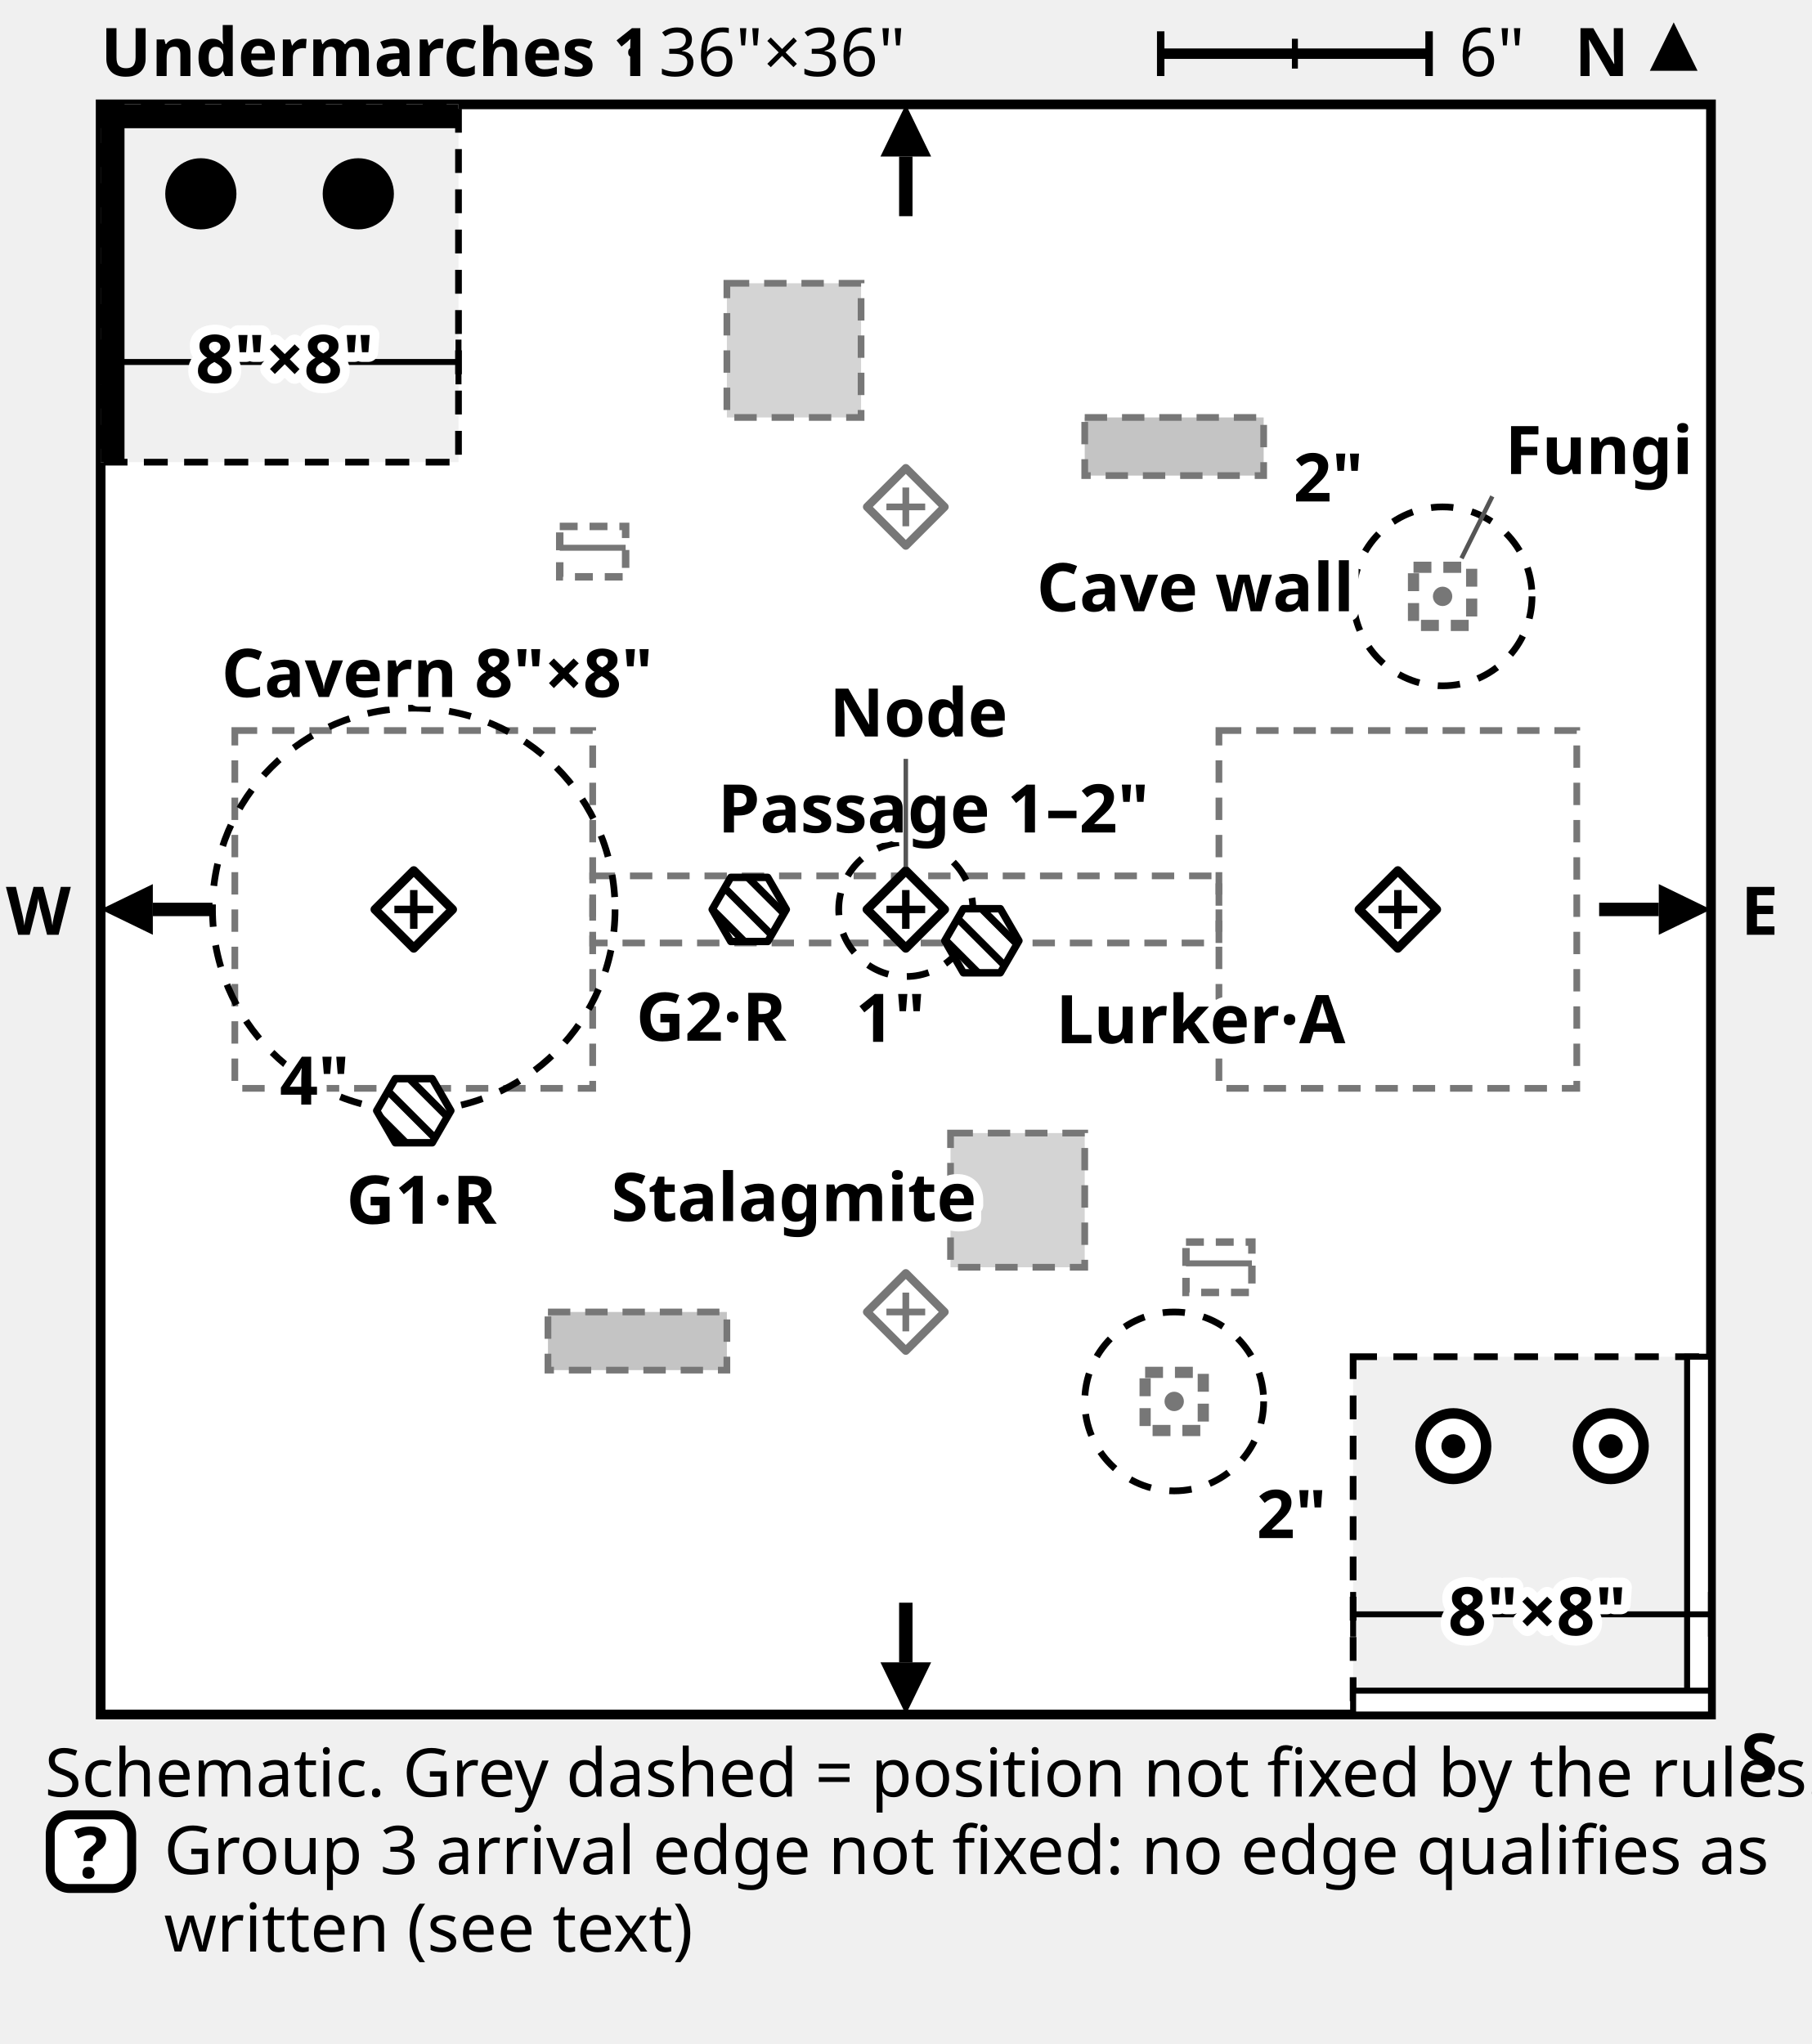
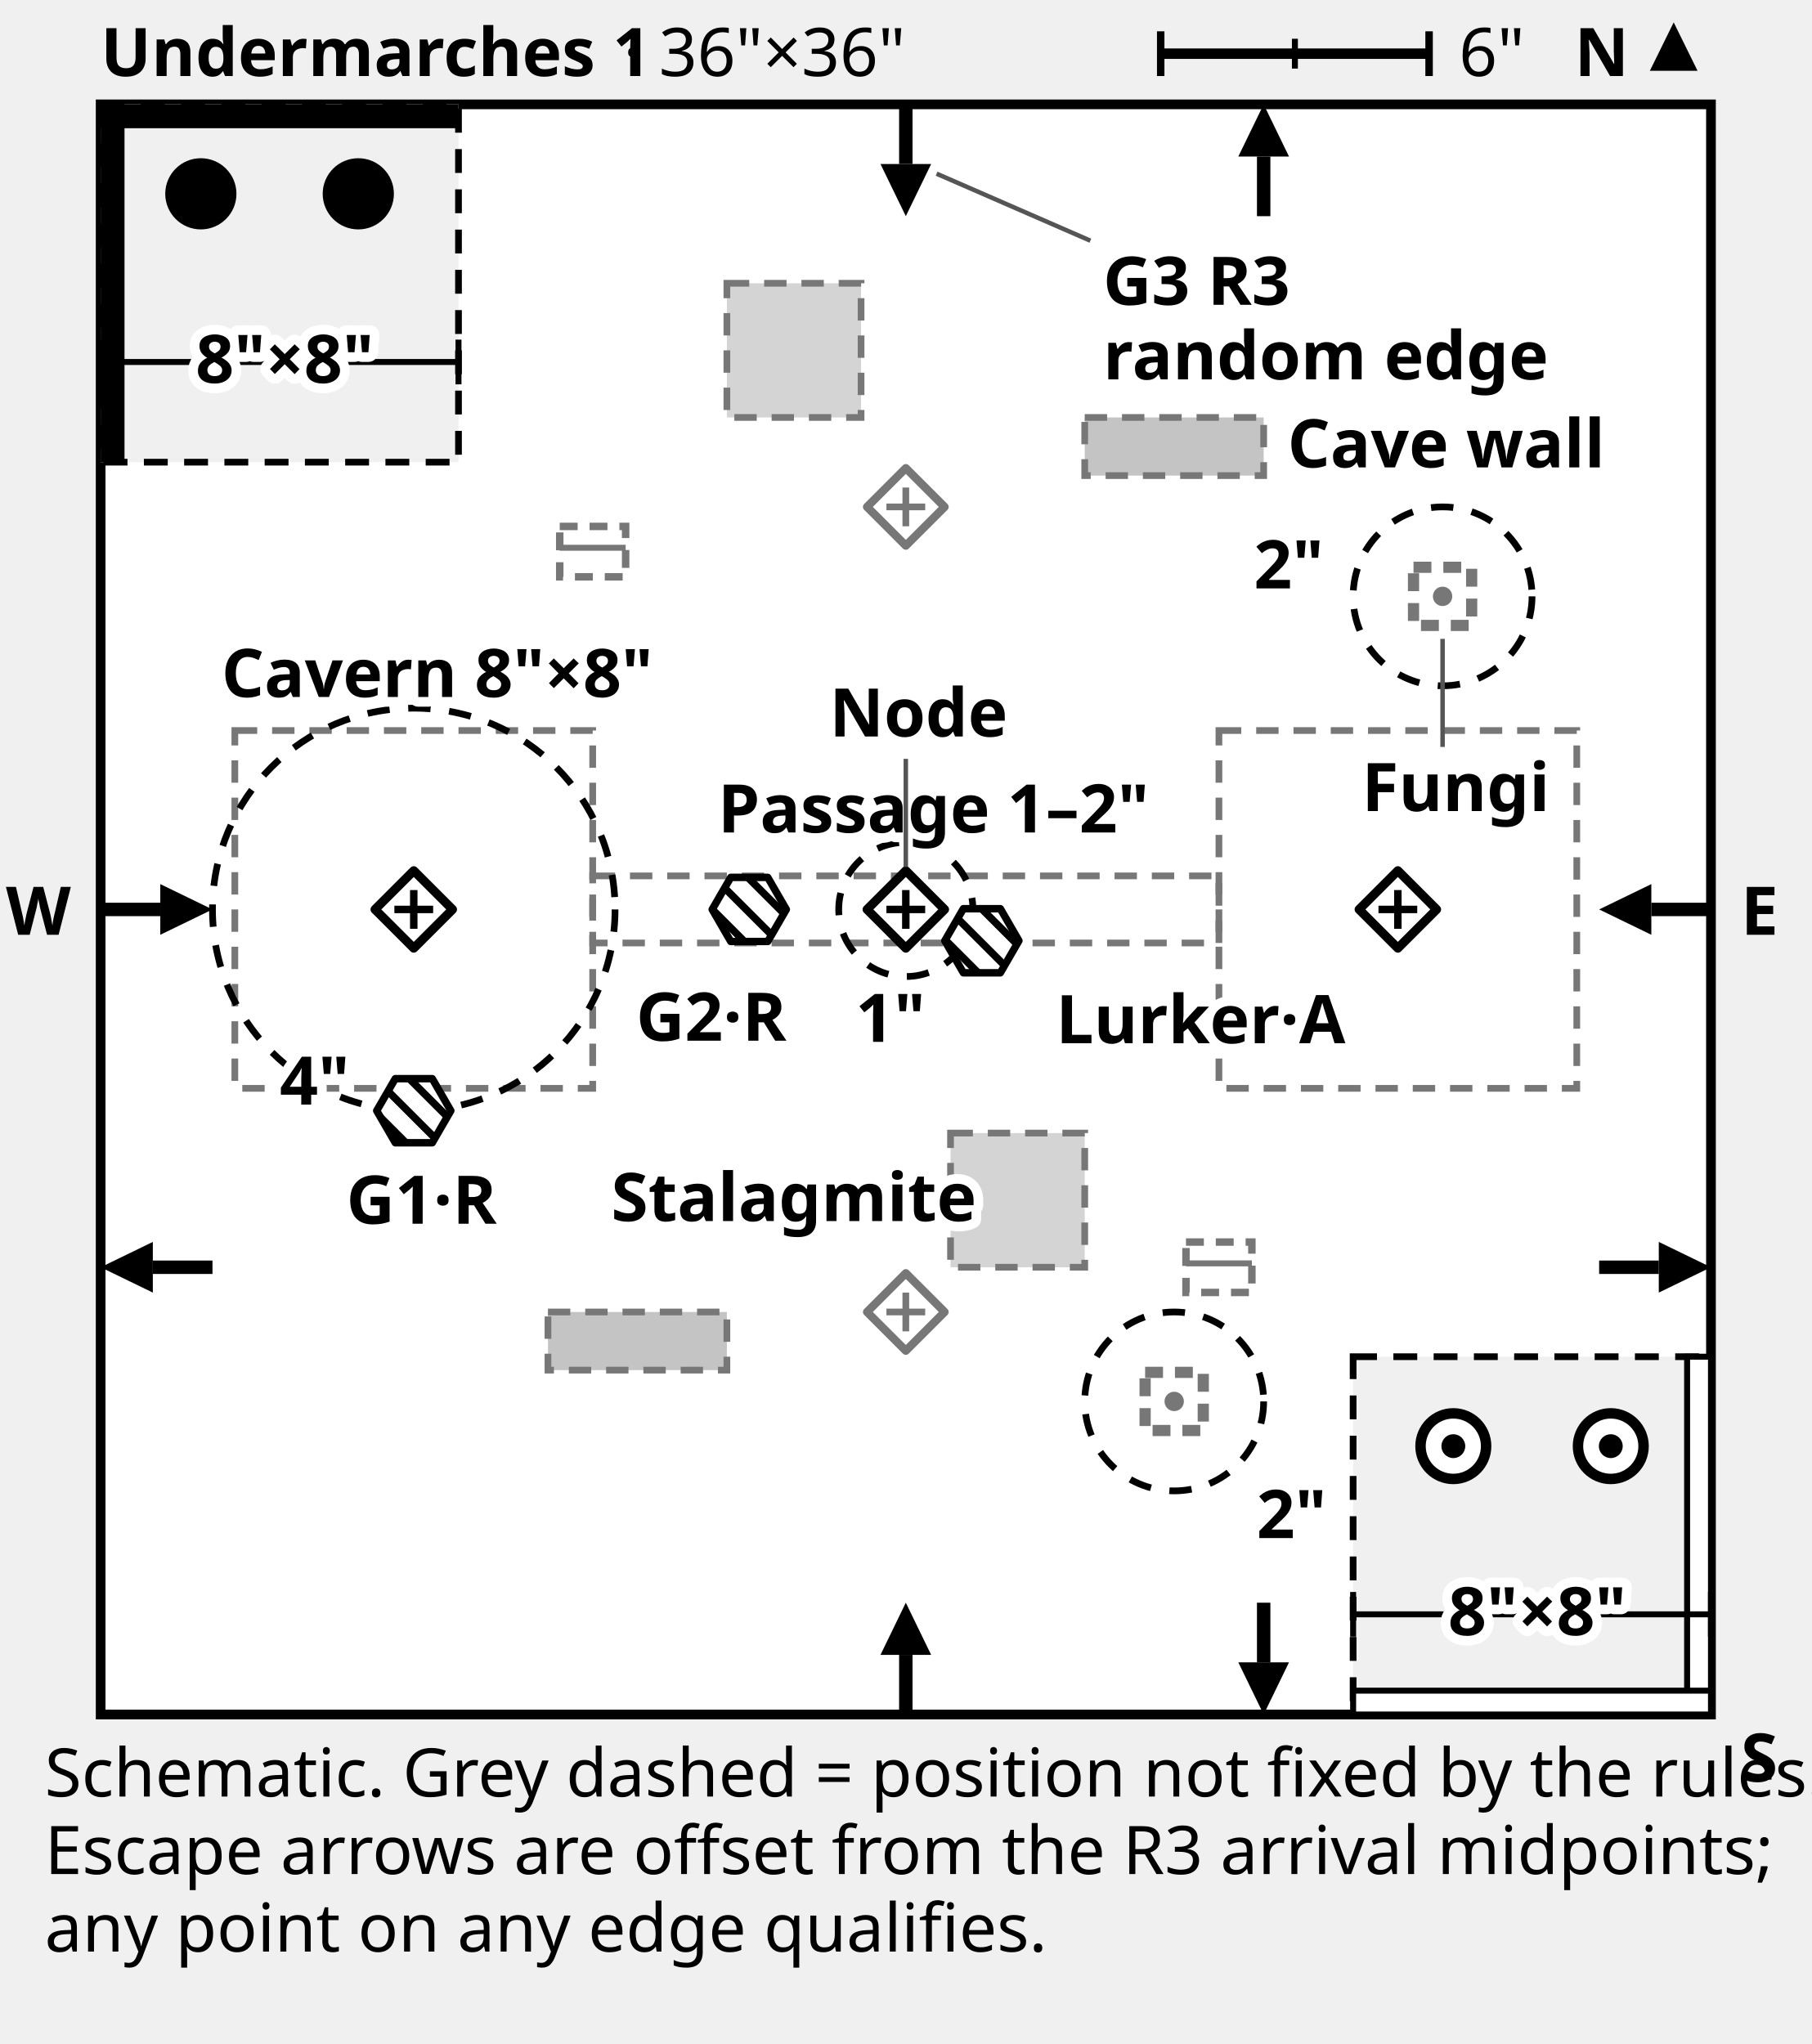
<svg xmlns="http://www.w3.org/2000/svg" width="243pt" height="274.2pt" viewBox="0 0 243 274.2">
  <defs>
    <pattern id="p-cover" width="5" height="5" patternUnits="userSpaceOnUse" patternTransform="rotate(45)">
      <rect width="5" height="5" fill="#fff" />
      <path d="M0 0.5H5M0.5 0V5" stroke="#444" stroke-width="0.7" fill="none" />
    </pattern>
    <pattern id="p-diff" width="4" height="4" patternUnits="userSpaceOnUse">
      <rect width="4" height="4" fill="#fff" />
      <circle cx="1" cy="1" r="0.75" fill="#222" />
      <circle cx="3" cy="3" r="0.75" fill="#222" />
    </pattern>
    <pattern id="p-imp" width="2.4" height="2.4" patternUnits="userSpaceOnUse" patternTransform="rotate(45)">
      <rect width="2.4" height="2.4" fill="#fff" />
      <path d="M0.4 0V2.4" stroke="#000" stroke-width="0.95" fill="none" />
    </pattern>
    <pattern id="p-mon" width="3.2" height="3.2" patternUnits="userSpaceOnUse" patternTransform="rotate(-45)">
      <rect width="3.2" height="3.2" fill="#fff" />
      <path d="M0.5 0V3.2" stroke="#000" stroke-width="1" fill="none" />
    </pattern>
    <pattern id="p-aoe" width="4" height="4" patternUnits="userSpaceOnUse" patternTransform="rotate(-45)">
      <rect width="4" height="4" fill="#fff" />
      <path d="M0.5 0V4" stroke="#777" stroke-width="1.4" fill="none" />
    </pattern>
  </defs>
  <defs>
    <pattern id="p-cover-l" width="5" height="5" patternUnits="userSpaceOnUse" patternTransform="rotate(45)">
      <rect width="5" height="5" fill="#fff" />
      <path d="M0 0.5H5M0.5 0V5" stroke="#aaa" stroke-width="0.6" fill="none" />
    </pattern>
    <pattern id="p-diff-l" width="4" height="4" patternUnits="userSpaceOnUse">
      <rect width="4" height="4" fill="#fff" />
      <circle cx="1" cy="1" r="0.7" fill="#999" />
      <circle cx="3" cy="3" r="0.7" fill="#999" />
    </pattern>
    <pattern id="p-imp-l" width="2.6" height="2.6" patternUnits="userSpaceOnUse" patternTransform="rotate(45)">
      <rect width="2.6" height="2.6" fill="#fff" />
      <path d="M0.4 0V2.6" stroke="#aaa" stroke-width="0.8" fill="none" />
    </pattern>
    <pattern id="p-mon-l" width="3.2" height="3.2" patternUnits="userSpaceOnUse" patternTransform="rotate(-45)">
      <rect width="3.2" height="3.2" fill="#fff" />
      <path d="M0.5 0V3.2" stroke="#999" stroke-width="0.9" fill="none" />
    </pattern>
    <pattern id="p-water" width="6" height="4" patternUnits="userSpaceOnUse">
      <rect width="6" height="4" fill="#fff" />
      <path d="M0 2.2Q1.5 0.4 3 2.2T6 2.2" stroke="#333" stroke-width="0.8" fill="none" />
    </pattern>
    <pattern id="p-water-l" width="6" height="4" patternUnits="userSpaceOnUse">
      <rect width="6" height="4" fill="#fff" />
      <path d="M0 2.2Q1.5 0.4 3 2.2T6 2.2" stroke="#aaa" stroke-width="0.8" fill="none" />
    </pattern>
    <pattern id="p-slip" width="6" height="6" patternUnits="userSpaceOnUse" patternTransform="rotate(-30)">
      <rect width="6" height="6" fill="#fff" />
      <path d="M0.5 1.5H3.5M3.5 4.5H5.5" stroke="#333" stroke-width="0.9" fill="none" />
    </pattern>
    <pattern id="p-slip-l" width="6" height="6" patternUnits="userSpaceOnUse" patternTransform="rotate(-30)">
      <rect width="6" height="6" fill="#fff" />
      <path d="M0.5 1.5H3.5M3.5 4.5H5.5" stroke="#aaa" stroke-width="0.9" fill="none" />
    </pattern>
    <pattern id="p-dark" width="4" height="4" patternUnits="userSpaceOnUse">
      <rect width="4" height="4" fill="#d9d9d9" />
      <path d="M0 4L4 0" stroke="#fff" stroke-width="0.9" fill="none" />
    </pattern>
    <pattern id="p-diffo" width="4" height="4" patternUnits="userSpaceOnUse">
      <circle cx="1" cy="1" r="0.8" fill="#222" />
      <circle cx="3" cy="3" r="0.8" fill="#222" />
    </pattern>
    <pattern id="p-diffo-l" width="4" height="4" patternUnits="userSpaceOnUse">
      <circle cx="1" cy="1" r="0.8" fill="#999" />
      <circle cx="3" cy="3" r="0.8" fill="#999" />
    </pattern>
    <pattern id="p-chasm" width="6" height="6" patternUnits="userSpaceOnUse">
      <rect width="6" height="6" fill="#d4d4d4" />
      <path d="M1.5 0V6M4.5 0V6" stroke="#333" stroke-width="1.1" stroke-dasharray="2.6 1.6" fill="none" />
    </pattern>
    <pattern id="p-chasm-l" width="6" height="6" patternUnits="userSpaceOnUse">
      <rect width="6" height="6" fill="#efefef" />
      <path d="M1.5 0V6M4.5 0V6" stroke="#aaa" stroke-width="1.1" stroke-dasharray="2.6 1.6" fill="none" />
    </pattern>
    <clipPath id="bclip">
      <rect x="13.5" y="14" width="216" height="216" />
    </clipPath>
  </defs>
  <rect x="13.5" y="14" width="216" height="216" fill="#fff" stroke="#000" stroke-width="1.3" />
  <g data-glyph="zone-A">
    <rect x="13.5" y="14" width="48" height="48" fill="#f0f0f0" stroke="#000" stroke-width="0.9" stroke-dasharray="3.2 2.2" />
    <rect x="13.5" y="14" width="3.2" height="48" fill="#000" />
    <rect x="13.5" y="14" width="48" height="3.2" fill="#000" />
  </g>
  <g data-glyph="dim">
    <line x1="13.5" y1="48.56" x2="61.5" y2="48.56" stroke="#000" stroke-width="0.8" stroke-linecap="butt" />
    <line x1="13.5" y1="45.56" x2="13.5" y2="51.56" stroke="#000" stroke-width="0.8" stroke-linecap="butt" />
    <line x1="61.5" y1="45.56" x2="61.5" y2="51.56" stroke="#000" stroke-width="0.8" stroke-linecap="butt" />
  </g>
  <g data-glyph="zone-B">
    <rect x="181.5" y="182" width="48" height="48" fill="#f0f0f0" stroke="#000" stroke-width="0.9" stroke-dasharray="3.2 2.2" />
    <rect x="226.3" y="182" width="3.2" height="48" fill="#fff" stroke="#000" stroke-width="0.8" />
    <rect x="181.5" y="226.8" width="48" height="3.2" fill="#fff" stroke="#000" stroke-width="0.8" />
  </g>
  <g data-glyph="dim">
    <line x1="181.5" y1="216.56" x2="229.5" y2="216.56" stroke="#000" stroke-width="0.8" stroke-linecap="butt" />
    <line x1="181.5" y1="213.56" x2="181.5" y2="219.56" stroke="#000" stroke-width="0.8" stroke-linecap="butt" />
    <line x1="229.5" y1="213.56" x2="229.5" y2="219.56" stroke="#000" stroke-width="0.8" stroke-linecap="butt" />
  </g>
  <g data-glyph="ter-open" data-state="illus">
    <rect x="31.5" y="98" width="48" height="48" fill="none" stroke="#777" stroke-width="0.9" stroke-dasharray="3 2" />
  </g>
  <g data-glyph="ter-open" data-state="illus">
    <rect x="163.5" y="98" width="48" height="48" fill="none" stroke="#777" stroke-width="0.9" stroke-dasharray="3 2" />
  </g>
  <g data-glyph="ter-open" data-state="illus">
    <rect x="79.5" y="117.5" width="84" height="9" fill="none" stroke="#777" stroke-width="0.9" stroke-dasharray="3 2" />
  </g>
  <g data-glyph="ter-blocking" data-state="illus">
    <rect x="145.5" y="56" width="24" height="7.8" fill="#c4c4c4" stroke="#777" stroke-width="0.9" stroke-dasharray="3 2" />
  </g>
  <g data-glyph="ter-blocking" data-state="illus">
    <rect x="73.5" y="176" width="24" height="7.8" fill="#c4c4c4" stroke="#777" stroke-width="0.9" stroke-dasharray="3 2" />
  </g>
  <g data-glyph="ter-obstacle" data-state="illus">
    <rect x="127.5" y="152" width="18" height="18" fill="#d4d4d4" stroke="#777" stroke-width="0.9" stroke-dasharray="3 2" />
  </g>
  <g data-glyph="ter-obstacle" data-state="illus">
    <rect x="97.5" y="38" width="18" height="18" fill="#d4d4d4" stroke="#777" stroke-width="0.9" stroke-dasharray="3 2" />
  </g>
  <g data-glyph="ring">
    <g clip-path="url(#bclip)">
      <circle cx="193.5" cy="80" r="12" fill="none" stroke="#000" stroke-width="0.9" stroke-dasharray="3 2.5" />
    </g>
  </g>
  <g data-glyph="ring">
    <g clip-path="url(#bclip)">
      <circle cx="157.5" cy="188" r="12" fill="none" stroke="#000" stroke-width="0.9" stroke-dasharray="3 2.5" />
    </g>
  </g>
  <g data-glyph="ring">
    <g clip-path="url(#bclip)">
      <circle cx="121.5" cy="122" r="9" fill="none" stroke="#000" stroke-width="0.9" stroke-dasharray="3 2.5" />
    </g>
  </g>
  <g data-glyph="ring">
    <g clip-path="url(#bclip)">
      <circle cx="55.5" cy="122" r="27" fill="none" stroke="#000" stroke-width="0.9" stroke-dasharray="3 2.5" />
    </g>
  </g>
  <g data-glyph="obj">
    <polygon points="121.5,116.8 126.7,122 121.5,127.2 116.3,122" fill="#fff" stroke="#000" stroke-width="1.2" stroke-linejoin="round" />
    <line x1="118.9" y1="122" x2="124.1" y2="122" stroke="#000" stroke-width="1" stroke-linecap="butt" />
    <line x1="121.5" y1="119.4" x2="121.5" y2="124.6" stroke="#000" stroke-width="1" stroke-linecap="butt" />
  </g>
  <g data-glyph="obj">
    <polygon points="55.5,116.8 60.7,122 55.5,127.2 50.3,122" fill="#fff" stroke="#000" stroke-width="1.2" stroke-linejoin="round" />
    <line x1="52.9" y1="122" x2="58.1" y2="122" stroke="#000" stroke-width="1" stroke-linecap="butt" />
    <line x1="55.5" y1="119.4" x2="55.5" y2="124.6" stroke="#000" stroke-width="1" stroke-linecap="butt" />
  </g>
  <g data-glyph="obj">
    <polygon points="187.5,116.8 192.7,122 187.5,127.2 182.3,122" fill="#fff" stroke="#000" stroke-width="1.2" stroke-linejoin="round" />
    <line x1="184.9" y1="122" x2="190.1" y2="122" stroke="#000" stroke-width="1" stroke-linecap="butt" />
    <line x1="187.5" y1="119.4" x2="187.5" y2="124.6" stroke="#000" stroke-width="1" stroke-linecap="butt" />
  </g>
  <g data-glyph="obj" data-state="illus">
    <polygon points="121.5,62.8 126.7,68 121.5,73.2 116.3,68" fill="#fff" stroke="#777" stroke-width="1.1" stroke-linejoin="round" />
    <line x1="118.9" y1="68" x2="124.1" y2="68" stroke="#777" stroke-width="0.9" stroke-linecap="butt" />
    <line x1="121.5" y1="65.4" x2="121.5" y2="70.6" stroke="#777" stroke-width="0.9" stroke-linecap="butt" />
  </g>
  <g data-glyph="obj" data-state="illus">
    <polygon points="121.5,170.8 126.7,176 121.5,181.2 116.3,176" fill="#fff" stroke="#777" stroke-width="1.1" stroke-linejoin="round" />
    <line x1="118.9" y1="176" x2="124.1" y2="176" stroke="#777" stroke-width="0.9" stroke-linecap="butt" />
    <line x1="121.5" y1="173.4" x2="121.5" y2="178.6" stroke="#777" stroke-width="0.9" stroke-linecap="butt" />
  </g>
  <g data-glyph="chest" data-state="illus">
    <rect x="75.08" y="70.62" width="8.84" height="6.76" fill="#fff" stroke="#777" stroke-width="1" stroke-dasharray="2.4 1.6" />
    <line x1="75.08" y1="73.48" x2="83.92" y2="73.48" stroke="#777" stroke-width="0.8" stroke-linecap="butt" />
  </g>
  <g data-glyph="chest" data-state="illus">
    <rect x="159.08" y="166.62" width="8.84" height="6.76" fill="#fff" stroke="#777" stroke-width="1" stroke-dasharray="2.4 1.6" />
    <line x1="159.08" y1="169.48" x2="167.92" y2="169.48" stroke="#777" stroke-width="0.8" stroke-linecap="butt" />
  </g>
  <g data-glyph="mk" data-state="illus">
    <rect x="189.6" y="76.1" width="7.8" height="7.8" fill="#fff" stroke="#777" stroke-width="1.5" stroke-dasharray="2.4 1.6" />
    <circle cx="193.5" cy="80" r="1.3" fill="#777" />
  </g>
  <g data-glyph="mk" data-state="illus">
    <rect x="153.6" y="184.1" width="7.8" height="7.8" fill="#fff" stroke="#777" stroke-width="1.5" stroke-dasharray="2.4 1.6" />
    <circle cx="157.5" cy="188" r="1.3" fill="#777" />
  </g>
  <g data-glyph="mon">
    <polygon points="136.67,126.2 134.18,130.5 129.22,130.5 126.73,126.2 129.22,121.9 134.18,121.9" fill="url(#p-mon)" stroke="#000" stroke-width="1" stroke-linejoin="round" />
  </g>
  <g data-glyph="mon">
    <polygon points="60.47,149 57.98,153.3 53.02,153.3 50.53,149 53.02,144.7 57.98,144.7" fill="url(#p-mon)" stroke="#000" stroke-width="1" stroke-linejoin="round" />
  </g>
  <g data-glyph="mon">
    <polygon points="105.47,122 102.98,126.3 98.02,126.3 95.53,122 98.02,117.7 102.98,117.7" fill="url(#p-mon)" stroke="#000" stroke-width="1" stroke-linejoin="round" />
  </g>
-   <g data-glyph="arr-exit">
-     <line x1="121.5" y1="29" x2="121.5" y2="21" stroke="#000" stroke-width="1.8" stroke-linecap="butt" />
-     <polygon points="121.5,14 124.9,21 118.1,21" fill="#000" />
-   </g>
-   <g data-glyph="arr-exit">
-     <line x1="214.5" y1="122" x2="222.5" y2="122" stroke="#000" stroke-width="1.8" stroke-linecap="butt" />
-     <polygon points="229.5,122 222.5,125.4 222.5,118.6" fill="#000" />
-   </g>
-   <g data-glyph="arr-exit">
-     <line x1="121.5" y1="215" x2="121.5" y2="223" stroke="#000" stroke-width="1.8" stroke-linecap="butt" />
-     <polygon points="121.5,230 118.1,223 124.9,223" fill="#000" />
-   </g>
-   <g data-glyph="arr-exit">
-     <line x1="28.5" y1="122" x2="20.5" y2="122" stroke="#000" stroke-width="1.8" stroke-linecap="butt" />
-     <polygon points="13.5,122 20.5,118.6 20.5,125.4" fill="#000" />
+   <g data-glyph="arr-arrive">
+     <line x1="121.5" y1="14" x2="121.5" y2="22" stroke="#000" stroke-width="1.8" stroke-linecap="butt" />
+     <polygon points="121.5,29 118.1,22 124.9,22" fill="#000" />
+   </g>
+   <g data-glyph="arr-arrive">
+     <line x1="229.5" y1="122" x2="221.5" y2="122" stroke="#000" stroke-width="1.8" stroke-linecap="butt" />
+     <polygon points="214.5,122 221.5,118.6 221.5,125.4" fill="#000" />
+   </g>
+   <g data-glyph="arr-arrive">
+     <line x1="121.5" y1="230" x2="121.5" y2="222" stroke="#000" stroke-width="1.8" stroke-linecap="butt" />
+     <polygon points="121.5,215 124.9,222 118.1,222" fill="#000" />
+   </g>
+   <g data-glyph="arr-arrive">
+     <line x1="13.5" y1="122" x2="21.5" y2="122" stroke="#000" stroke-width="1.8" stroke-linecap="butt" />
+     <polygon points="28.5,122 21.5,125.4 21.5,118.6" fill="#000" />
+   </g>
+   <g data-glyph="arr-exit">
+     <line x1="169.5" y1="29" x2="169.5" y2="21" stroke="#000" stroke-width="1.8" stroke-linecap="butt" />
+     <polygon points="169.5,14 172.9,21 166.1,21" fill="#000" />
+   </g>
+   <g data-glyph="arr-exit">
+     <line x1="214.5" y1="170" x2="222.5" y2="170" stroke="#000" stroke-width="1.8" stroke-linecap="butt" />
+     <polygon points="229.5,170 222.5,173.4 222.5,166.6" fill="#000" />
+   </g>
+   <g data-glyph="arr-exit">
+     <line x1="169.5" y1="215" x2="169.5" y2="223" stroke="#000" stroke-width="1.8" stroke-linecap="butt" />
+     <polygon points="169.5,230 166.1,223 172.9,223" fill="#000" />
+   </g>
+   <g data-glyph="arr-exit">
+     <line x1="28.5" y1="170" x2="20.5" y2="170" stroke="#000" stroke-width="1.8" stroke-linecap="butt" />
+     <polygon points="13.5,170 20.5,166.6 20.5,173.4" fill="#000" />
  </g>
  <g data-glyph="hero-A">
    <circle cx="26.94" cy="26" r="4.4" fill="#000" stroke="#000" stroke-width="0.75" />
  </g>
  <g data-glyph="hero-A">
    <circle cx="48.06" cy="26" r="4.4" fill="#000" stroke="#000" stroke-width="0.75" />
  </g>
  <g data-glyph="hero-B">
    <circle cx="194.94" cy="194" r="4.4" fill="#fff" stroke="#000" stroke-width="1.4" />
    <circle cx="194.94" cy="194" r="1.6" fill="#000" />
  </g>
  <g data-glyph="hero-B">
    <circle cx="216.06" cy="194" r="4.4" fill="#fff" stroke="#000" stroke-width="1.4" />
    <circle cx="216.06" cy="194" r="1.6" fill="#000" />
  </g>
  <text x="26.24" y="51.36" font-family="'Source Sans 3'" font-size="9" font-weight="600" fill="#000" stroke="#fff" stroke-width="2.6" stroke-linejoin="round" paint-order="stroke">8"×8"</text>
  <text x="194.24" y="219.36" font-family="'Source Sans 3'" font-size="9" font-weight="600" fill="#000" stroke="#fff" stroke-width="2.6" stroke-linejoin="round" paint-order="stroke">8"×8"</text>
-   <text x="173.49" y="67.27" font-family="'Source Sans 3'" font-size="9" font-weight="600" fill="#000" stroke="#fff" stroke-width="2.6" stroke-linejoin="round" paint-order="stroke">2"</text>
+   <text x="168.18" y="78.93" font-family="'Source Sans 3'" font-size="9" font-weight="600" fill="#000" stroke="#fff" stroke-width="2.6" stroke-linejoin="round" paint-order="stroke">2"</text>
  <text x="168.56" y="206.33" font-family="'Source Sans 3'" font-size="9" font-weight="600" fill="#000" stroke="#fff" stroke-width="2.6" stroke-linejoin="round" paint-order="stroke">2"</text>
  <text x="114.75" y="139.76" font-family="'Source Sans 3'" font-size="9" font-weight="600" fill="#000" stroke="#fff" stroke-width="2.6" stroke-linejoin="round" paint-order="stroke">1"</text>
  <text x="37.52" y="148.18" font-family="'Source Sans 3'" font-size="9" font-weight="600" fill="#000" stroke="#fff" stroke-width="2.6" stroke-linejoin="round" paint-order="stroke">4"</text>
  <text x="29.71" y="93.5" font-family="'Source Sans 3'" font-size="9" font-weight="600" fill="#000" stroke="#fff" stroke-width="2.6" stroke-linejoin="round" paint-order="stroke">Cavern 8"×8"</text>
  <g data-glyph="range">
    <text x="96.28" y="111.68" font-family="'Source Sans 3'" font-size="9" font-weight="600" fill="#000" stroke="#fff" stroke-width="2.6" stroke-linejoin="round" paint-order="stroke">Passage 1–2"</text>
  </g>
-   <text x="139.05" y="82" font-family="'Source Sans 3'" font-size="9" font-weight="600" fill="#000" stroke="#fff" stroke-width="2.6" stroke-linejoin="round" paint-order="stroke">Cave wall</text>
+   <text x="172.7" y="62.7" font-family="'Source Sans 3'" font-size="9" font-weight="600" fill="#000" stroke="#fff" stroke-width="2.6" stroke-linejoin="round" paint-order="stroke">Cave wall</text>
  <text x="81.98" y="163.8" font-family="'Source Sans 3'" font-size="9" font-weight="600" fill="#000" stroke="#fff" stroke-width="2.6" stroke-linejoin="round" paint-order="stroke">Stalagmite</text>
  <g data-glyph="leader">
    <line x1="121.5" y1="116.3" x2="121.5" y2="101.8" stroke="#555" stroke-width="0.6" stroke-linecap="butt" />
  </g>
  <text x="111.25" y="98.8" font-family="'Source Sans 3'" font-size="9" font-weight="600" fill="#000" stroke="#fff" stroke-width="2.6" stroke-linejoin="round" paint-order="stroke">Node</text>
  <g data-glyph="leader">
-     <line x1="196.04" y1="74.9" x2="200.17" y2="66.59" stroke="#555" stroke-width="0.6" stroke-linecap="butt" />
-   </g>
-   <text x="201.87" y="63.59" font-family="'Source Sans 3'" font-size="9" font-weight="600" fill="#000" stroke="#fff" stroke-width="2.6" stroke-linejoin="round" paint-order="stroke">Fungi</text>
+     <line x1="193.5" y1="85.7" x2="193.5" y2="100.2" stroke="#555" stroke-width="0.6" stroke-linecap="butt" />
+   </g>
+   <text x="182.66" y="108.8" font-family="'Source Sans 3'" font-size="9" font-weight="600" fill="#000" stroke="#fff" stroke-width="2.6" stroke-linejoin="round" paint-order="stroke">Fungi</text>
  <text x="141.62" y="139.94" font-family="'Source Sans 3'" font-size="9" font-weight="600" fill="#000" stroke="#fff" stroke-width="2.6" stroke-linejoin="round" paint-order="stroke">Lurker·A</text>
  <text x="46.46" y="164.16" font-family="'Source Sans 3'" font-size="9" font-weight="600" fill="#000" stroke="#fff" stroke-width="2.6" stroke-linejoin="round" paint-order="stroke">G1·R</text>
  <text x="85.33" y="139.61" font-family="'Source Sans 3'" font-size="9" font-weight="600" fill="#000" stroke="#fff" stroke-width="2.6" stroke-linejoin="round" paint-order="stroke">G2·R</text>
+   <g data-glyph="leader">
+     <line x1="125.63" y1="23.3" x2="146.26" y2="32.29" stroke="#555" stroke-width="0.6" stroke-linecap="butt" />
+   </g>
+   <text x="147.96" y="40.89" font-family="'Source Sans 3'" font-size="9" font-weight="600" fill="#000" stroke="#fff" stroke-width="2.6" stroke-linejoin="round" paint-order="stroke">G3 R3</text>
+   <text x="147.96" y="50.89" font-family="'Source Sans 3'" font-size="9" font-weight="600" fill="#000" stroke="#fff" stroke-width="2.6" stroke-linejoin="round" paint-order="stroke">random edge</text>
  <text x="13.5" y="10.2" font-weight="700" font-family="'Source Sans 3'" font-size="9" fill="#000">Undermarches 1</text>
  <text x="83.62" y="10.2" font-weight="400" font-family="'Source Sans 3'" font-size="9" fill="#000">·  36"×36"</text>
  <g data-glyph="compass">
    <polygon points="224.5,3 221.3,9.5 227.7,9.5" fill="#000" />
    <text x="218.5" y="10.2" font-weight="700" font-family="'Source Sans 3'" font-size="9" fill="#000" text-anchor="end">N</text>
  </g>
  <g data-glyph="scale">
    <line x1="155.69" y1="7.2" x2="191.69" y2="7.2" stroke="#000" stroke-width="1.4" stroke-linecap="butt" />
    <line x1="155.69" y1="4.2" x2="155.69" y2="10.2" stroke="#000" stroke-width="1" stroke-linecap="butt" />
    <line x1="191.69" y1="4.2" x2="191.69" y2="10.2" stroke="#000" stroke-width="1" stroke-linecap="butt" />
    <line x1="173.69" y1="5.2" x2="173.69" y2="9.2" stroke="#000" stroke-width="0.8" stroke-linecap="butt" />
    <text x="195.69" y="10.2" font-weight="400" font-family="'Source Sans 3'" font-size="9" fill="#000">6"</text>
  </g>
  <text x="9.5" y="125.4" font-weight="700" font-family="'Source Sans 3'" font-size="9" fill="#000" text-anchor="end">W</text>
  <text x="233.5" y="125.4" font-weight="700" font-family="'Source Sans 3'" font-size="9" fill="#000">E</text>
  <text x="233.5" y="239" font-weight="700" font-family="'Source Sans 3'" font-size="9" fill="#000">S</text>
  <text x="6" y="241" font-weight="400" font-family="'Source Sans 3'" font-size="9" fill="#000">Schematic. Grey dashed = position not fixed by the rules.</text>
-   <g data-glyph="unres">
-     <rect x="6.74" y="243.46" width="10.92" height="9.88" fill="#fff" stroke="#000" stroke-width="1.2" rx="2.6" />
-     <text x="12.2" y="251.9" font-weight="700" font-family="'Source Sans 3'" font-size="9.5" fill="#000" text-anchor="middle">?</text>
-   </g>
-   <text x="22" y="251.4" font-weight="400" font-family="'Source Sans 3'" font-size="9" fill="#000">Group 3 arrival edge not fixed: no edge qualifies as</text>
-   <text x="22" y="261.8" font-weight="400" font-family="'Source Sans 3'" font-size="9" fill="#000">written (see text)</text>
+   <text x="6" y="251.4" font-weight="400" font-family="'Source Sans 3'" font-size="9" fill="#000">Escape arrows are offset from the R3 arrival midpoints;</text>
+   <text x="6" y="261.8" font-weight="400" font-family="'Source Sans 3'" font-size="9" fill="#000">any point on any edge qualifies.</text>
</svg>
